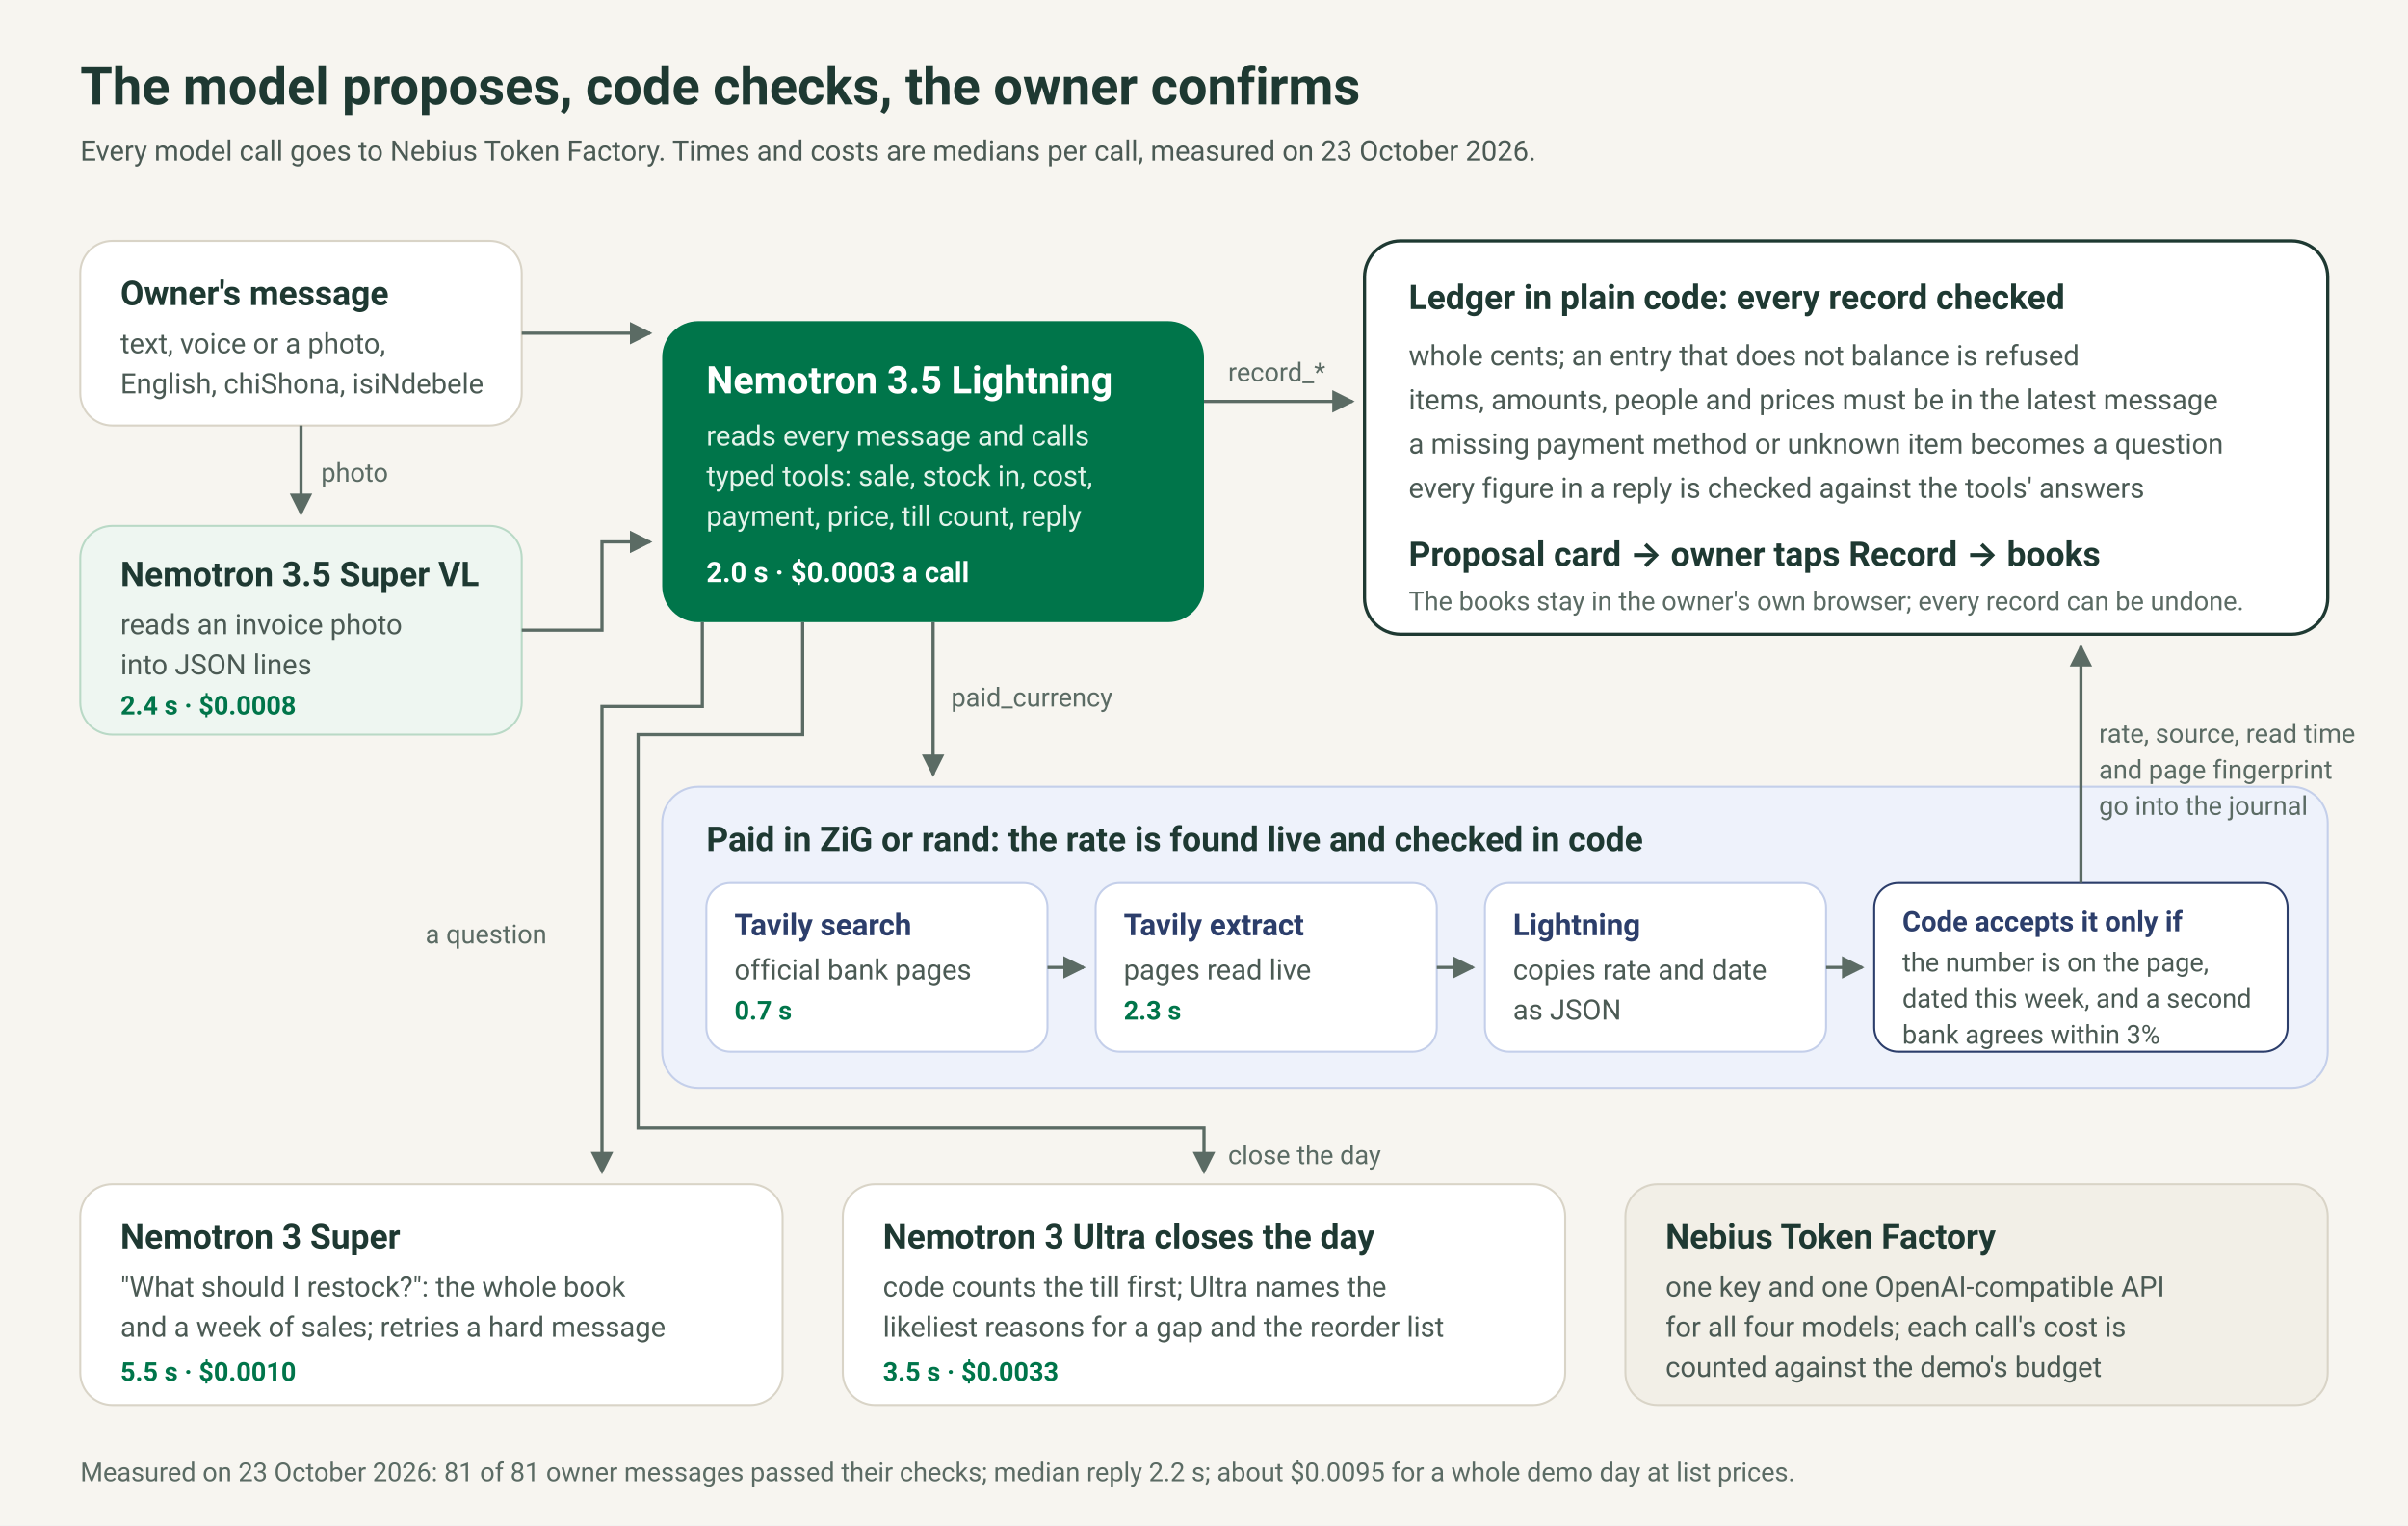
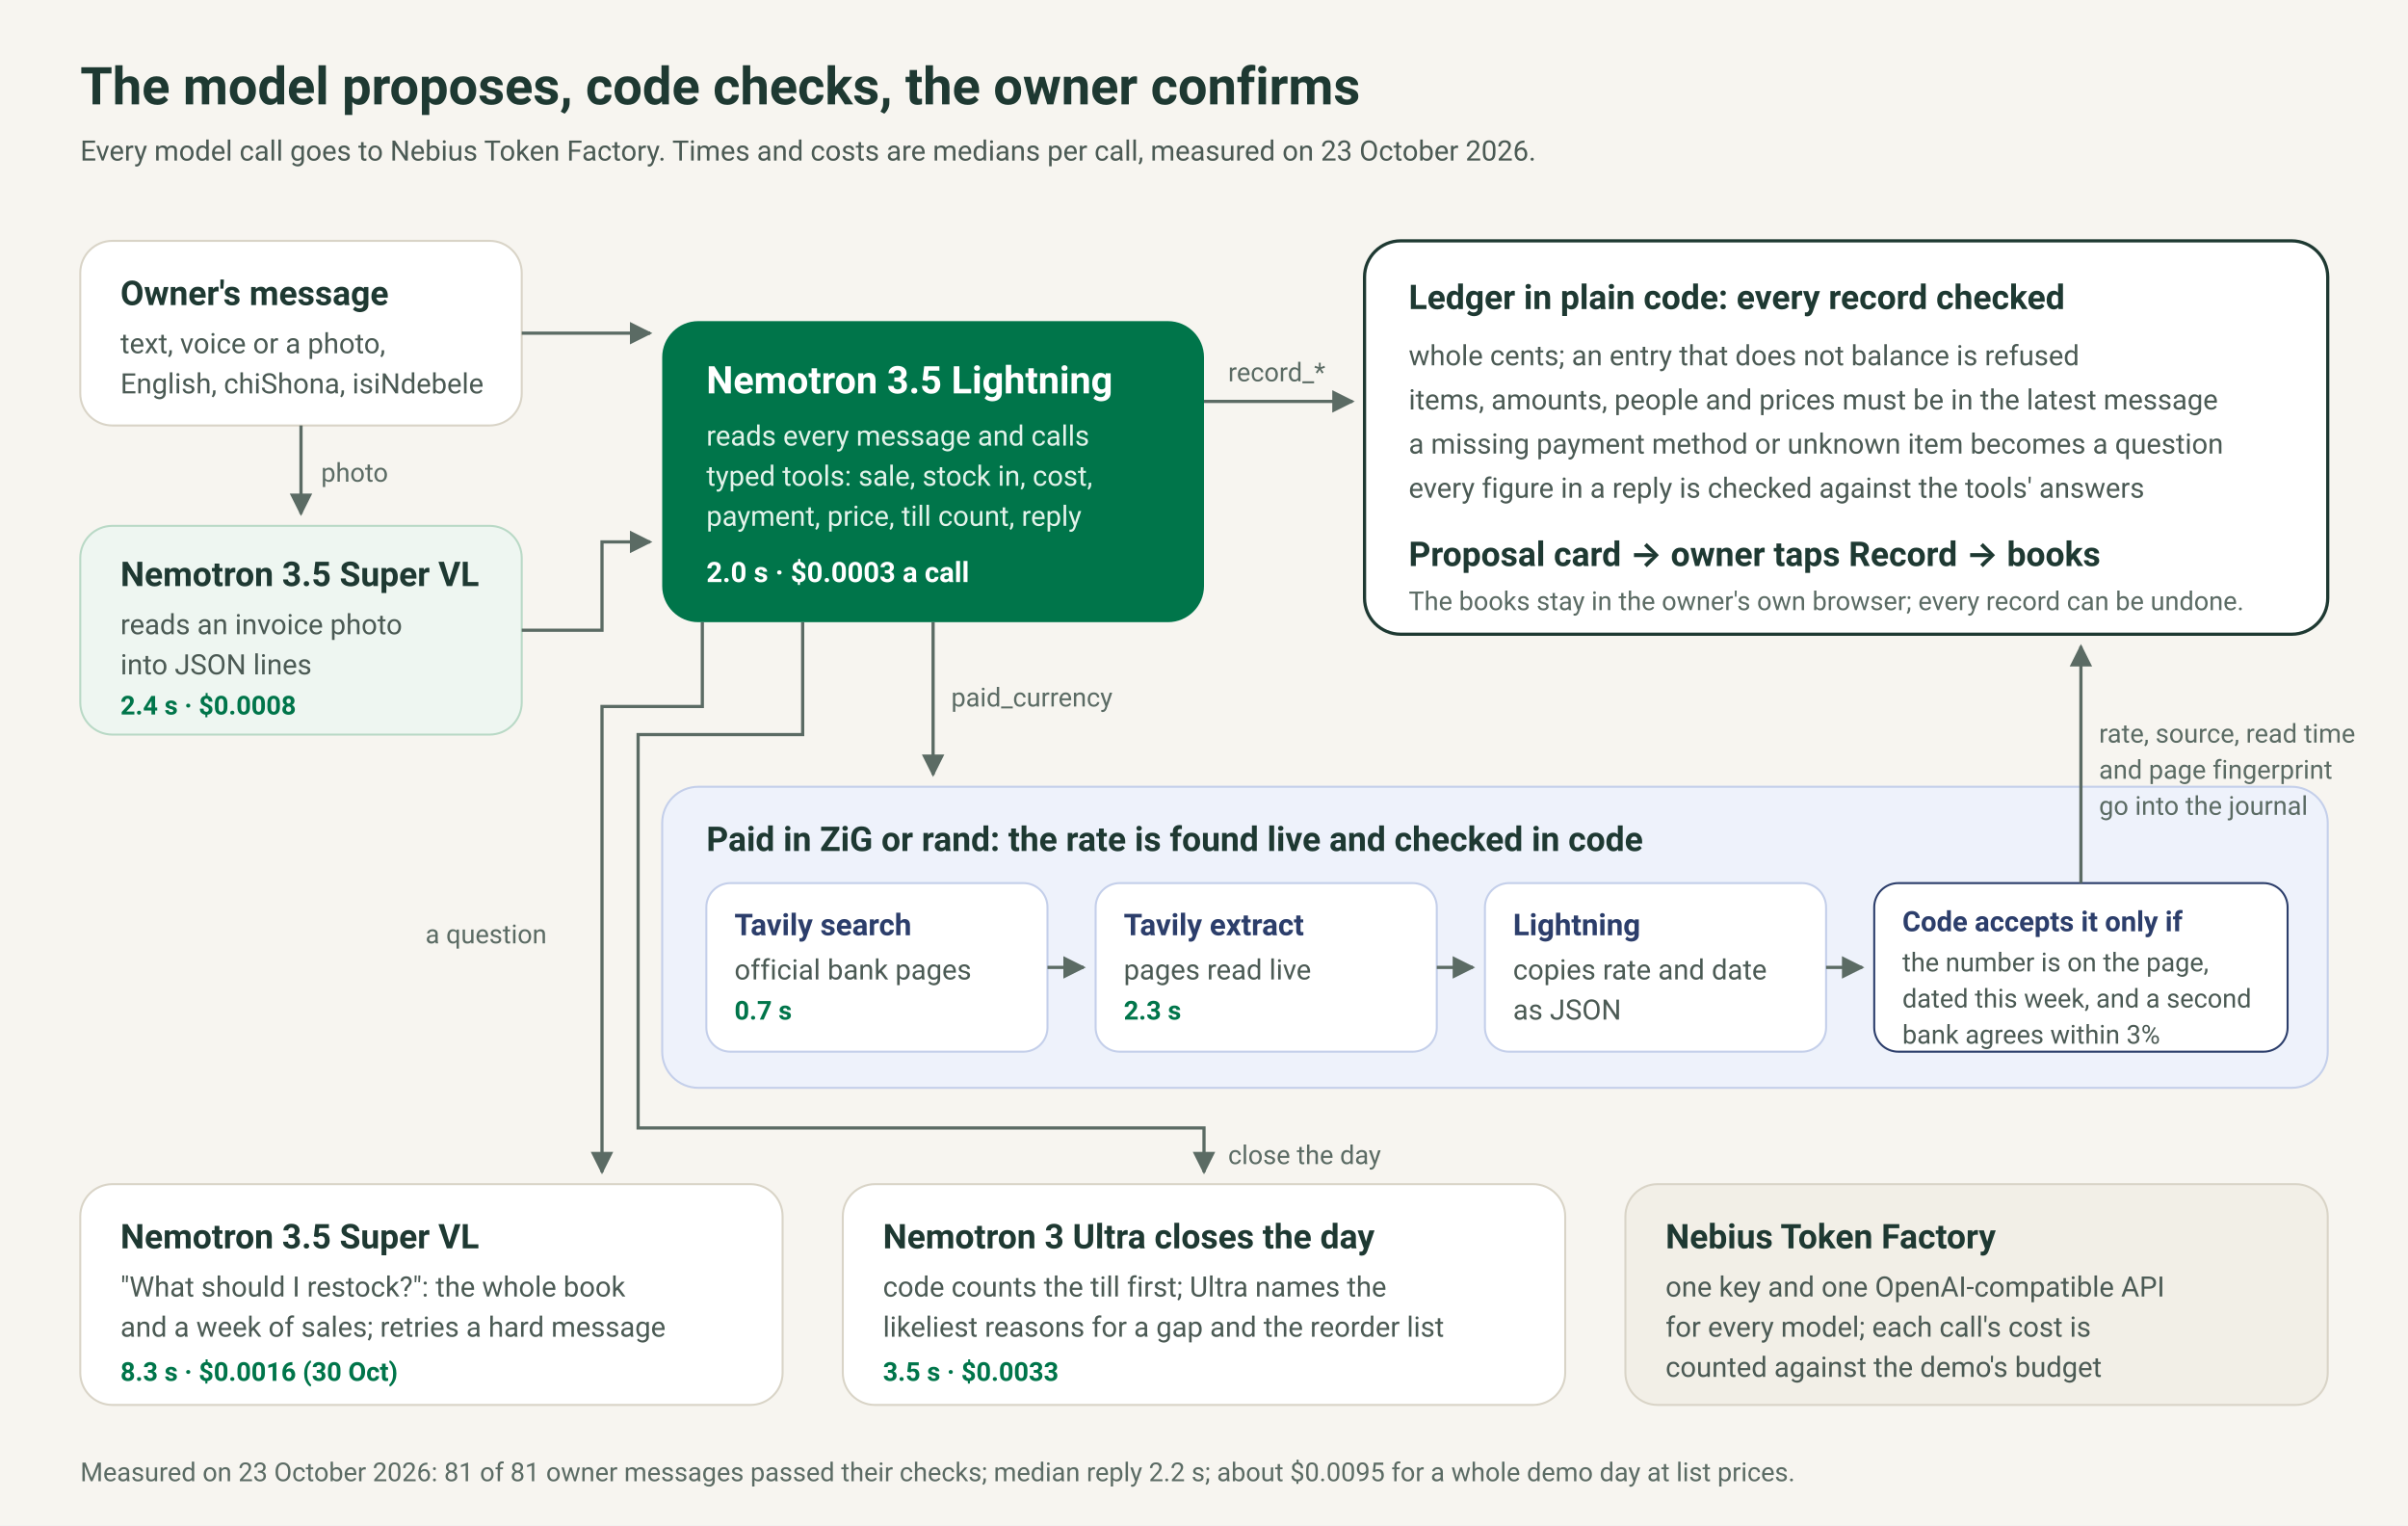
<svg xmlns="http://www.w3.org/2000/svg" width="1200" height="760" viewBox="0 0 1200 760" font-family="system-ui, -apple-system, 'Segoe UI', Roboto, sans-serif">
  <defs>
    <marker id="a" viewBox="0 0 10 10" refX="9" refY="5" markerWidth="7" markerHeight="7" orient="auto-start-reverse">
      <path d="M0 0L10 5L0 10z" fill="#5b6b64" />
    </marker>
    <style>
      .t { font-size: 17px; font-weight: 650; fill: #1e3932; }
      .s { font-size: 14px; fill: #4b5a54; }
      .m { font-size: 13px; font-weight: 600; fill: #00754a; }
      .l { font-size: 13px; fill: #5b6b64; }
      .line { stroke: #5b6b64; stroke-width: 1.6; fill: none; marker-end: url(#a); }
    </style>
  </defs>
  <rect width="1200" height="760" fill="#f7f5f0" />
  <text x="40" y="52" font-size="26" font-weight="700" fill="#1e3932">The model proposes, code checks, the owner confirms</text>
  <text x="40" y="80" class="s">Every model call goes to Nebius Token Factory. Times and costs are medians per call, measured on 23 October 2026.</text>
  <rect x="40" y="120" width="220" height="92" rx="16" fill="#fff" stroke="#d9d4c7" />
  <text x="60" y="152" class="t">Owner's message</text>
  <text x="60" y="176" class="s">text, voice or a photo,</text>
  <text x="60" y="196" class="s">English, chiShona, isiNdebele</text>
  <rect x="40" y="262" width="220" height="104" rx="16" fill="#eef6f1" stroke="#b9d9c6" />
  <text x="60" y="292" class="t">Nemotron 3.5 Super VL</text>
  <text x="60" y="316" class="s">reads an invoice photo</text>
  <text x="60" y="336" class="s">into JSON lines</text>
  <text x="60" y="356" class="m">2.4 s · $0.0008</text>
  <path class="line" d="M150 212 V256" />
  <text x="160" y="240" class="l">photo</text>
  <rect x="330" y="160" width="270" height="150" rx="18" fill="#00754a" />
  <text x="352" y="196" font-size="19" font-weight="700" fill="#fff">Nemotron 3.5 Lightning</text>
  <text x="352" y="222" font-size="14" fill="#e3f3ea">reads every message and calls</text>
  <text x="352" y="242" font-size="14" fill="#e3f3ea">typed tools: sale, stock in, cost,</text>
  <text x="352" y="262" font-size="14" fill="#e3f3ea">payment, price, till count, reply</text>
  <text x="352" y="290" font-size="14" font-weight="650" fill="#fff">2.0 s · $0.0003 a call</text>
  <path class="line" d="M260 166 H324" />
  <path class="line" d="M260 314 H300 V270 H324" />
  <rect x="680" y="120" width="480" height="196" rx="18" fill="#fff" stroke="#1e3932" stroke-width="1.6" />
  <text x="702" y="154" class="t">Ledger in plain code: every record checked</text>
  <text x="702" y="182" class="s">whole cents; an entry that does not balance is refused</text>
  <text x="702" y="204" class="s">items, amounts, people and prices must be in the latest message</text>
  <text x="702" y="226" class="s">a missing payment method or unknown item becomes a question</text>
  <text x="702" y="248" class="s">every figure in a reply is checked against the tools' answers</text>
  <text x="702" y="282" class="t" fill="#00754a">Proposal card  →  owner taps Record  →  books</text>
  <text x="702" y="304" class="l">The books stay in the owner's own browser; every record can be undone.</text>
  <path class="line" d="M600 200 H674" />
  <text x="612" y="190" class="l">record_*</text>
  <rect x="330" y="392" width="830" height="150" rx="18" fill="#eef2fb" stroke="#c4cfea" />
  <text x="352" y="424" class="t" fill="#2c3e6b">Paid in ZiG or rand: the rate is found live and checked in code</text>
  <rect x="352" y="440" width="170" height="84" rx="12" fill="#fff" stroke="#c4cfea" />
  <text x="366" y="466" font-size="15" font-weight="650" fill="#2c3e6b">Tavily search</text>
  <text x="366" y="488" class="s">official bank pages</text>
  <text x="366" y="508" class="m" fill="#2c3e6b">0.7 s</text>
  <rect x="546" y="440" width="170" height="84" rx="12" fill="#fff" stroke="#c4cfea" />
  <text x="560" y="466" font-size="15" font-weight="650" fill="#2c3e6b">Tavily extract</text>
  <text x="560" y="488" class="s">pages read live</text>
  <text x="560" y="508" class="m" fill="#2c3e6b">2.3 s</text>
  <rect x="740" y="440" width="170" height="84" rx="12" fill="#fff" stroke="#c4cfea" />
  <text x="754" y="466" font-size="15" font-weight="650" fill="#2c3e6b">Lightning</text>
  <text x="754" y="488" class="s">copies rate and date</text>
  <text x="754" y="508" class="s">as JSON</text>
  <rect x="934" y="440" width="206" height="84" rx="12" fill="#fff" stroke="#2c3e6b" />
  <text x="948" y="464" font-size="14" font-weight="650" fill="#2c3e6b">Code accepts it only if</text>
  <text x="948" y="484" font-size="13" fill="#4b5a54">the number is on the page,</text>
  <text x="948" y="502" font-size="13" fill="#4b5a54">dated this week, and a second</text>
  <text x="948" y="520" font-size="13" fill="#4b5a54">bank agrees within 3%</text>
  <path class="line" d="M522 482 H540" />
  <path class="line" d="M716 482 H734" />
  <path class="line" d="M910 482 H928" />
  <path class="line" d="M465 310 V386" />
  <text x="474" y="352" class="l">paid_currency</text>
  <path class="line" d="M1037 440 V322" />
  <text x="1046" y="370" class="l">rate, source, read time</text>
  <text x="1046" y="388" class="l">and page fingerprint</text>
  <text x="1046" y="406" class="l">go into the journal</text>
  <rect x="40" y="590" width="350" height="110" rx="16" fill="#fff" stroke="#d9d4c7" />
-   <text x="60" y="622" class="t">Nemotron 3 Super</text>
+   <text x="60" y="622" class="t">Nemotron 3.5 Super VL</text>
  <text x="60" y="646" class="s">"What should I restock?": the whole book</text>
  <text x="60" y="666" class="s">and a week of sales; retries a hard message</text>
-   <text x="60" y="688" class="m">5.5 s · $0.0010</text>
+   <text x="60" y="688" class="m">8.3 s · $0.0016 (30 Oct)</text>
  <rect x="420" y="590" width="360" height="110" rx="16" fill="#fff" stroke="#d9d4c7" />
  <text x="440" y="622" class="t">Nemotron 3 Ultra closes the day</text>
  <text x="440" y="646" class="s">code counts the till first; Ultra names the</text>
  <text x="440" y="666" class="s">likeliest reasons for a gap and the reorder list</text>
  <text x="440" y="688" class="m">3.5 s · $0.0033</text>
  <path class="line" d="M350 310 V352 H300 V584" />
  <text x="212" y="470" class="l">a question</text>
  <path class="line" d="M400 310 V366 H318 V562 H600 V584" />
  <text x="612" y="580" class="l">close the day</text>
  <rect x="810" y="590" width="350" height="110" rx="16" fill="#f2efe7" stroke="#d9d4c7" />
  <text x="830" y="622" class="t">Nebius Token Factory</text>
  <text x="830" y="646" class="s">one key and one OpenAI-compatible API</text>
-   <text x="830" y="666" class="s">for all four models; each call's cost is</text>
+   <text x="830" y="666" class="s">for every model; each call's cost is</text>
  <text x="830" y="686" class="s">counted against the demo's budget</text>
  <text x="40" y="738" class="l">Measured on 23 October 2026: 81 of 81 owner messages passed their checks; median reply 2.2 s; about $0.0095 for a whole demo day at list prices.</text>
</svg>
